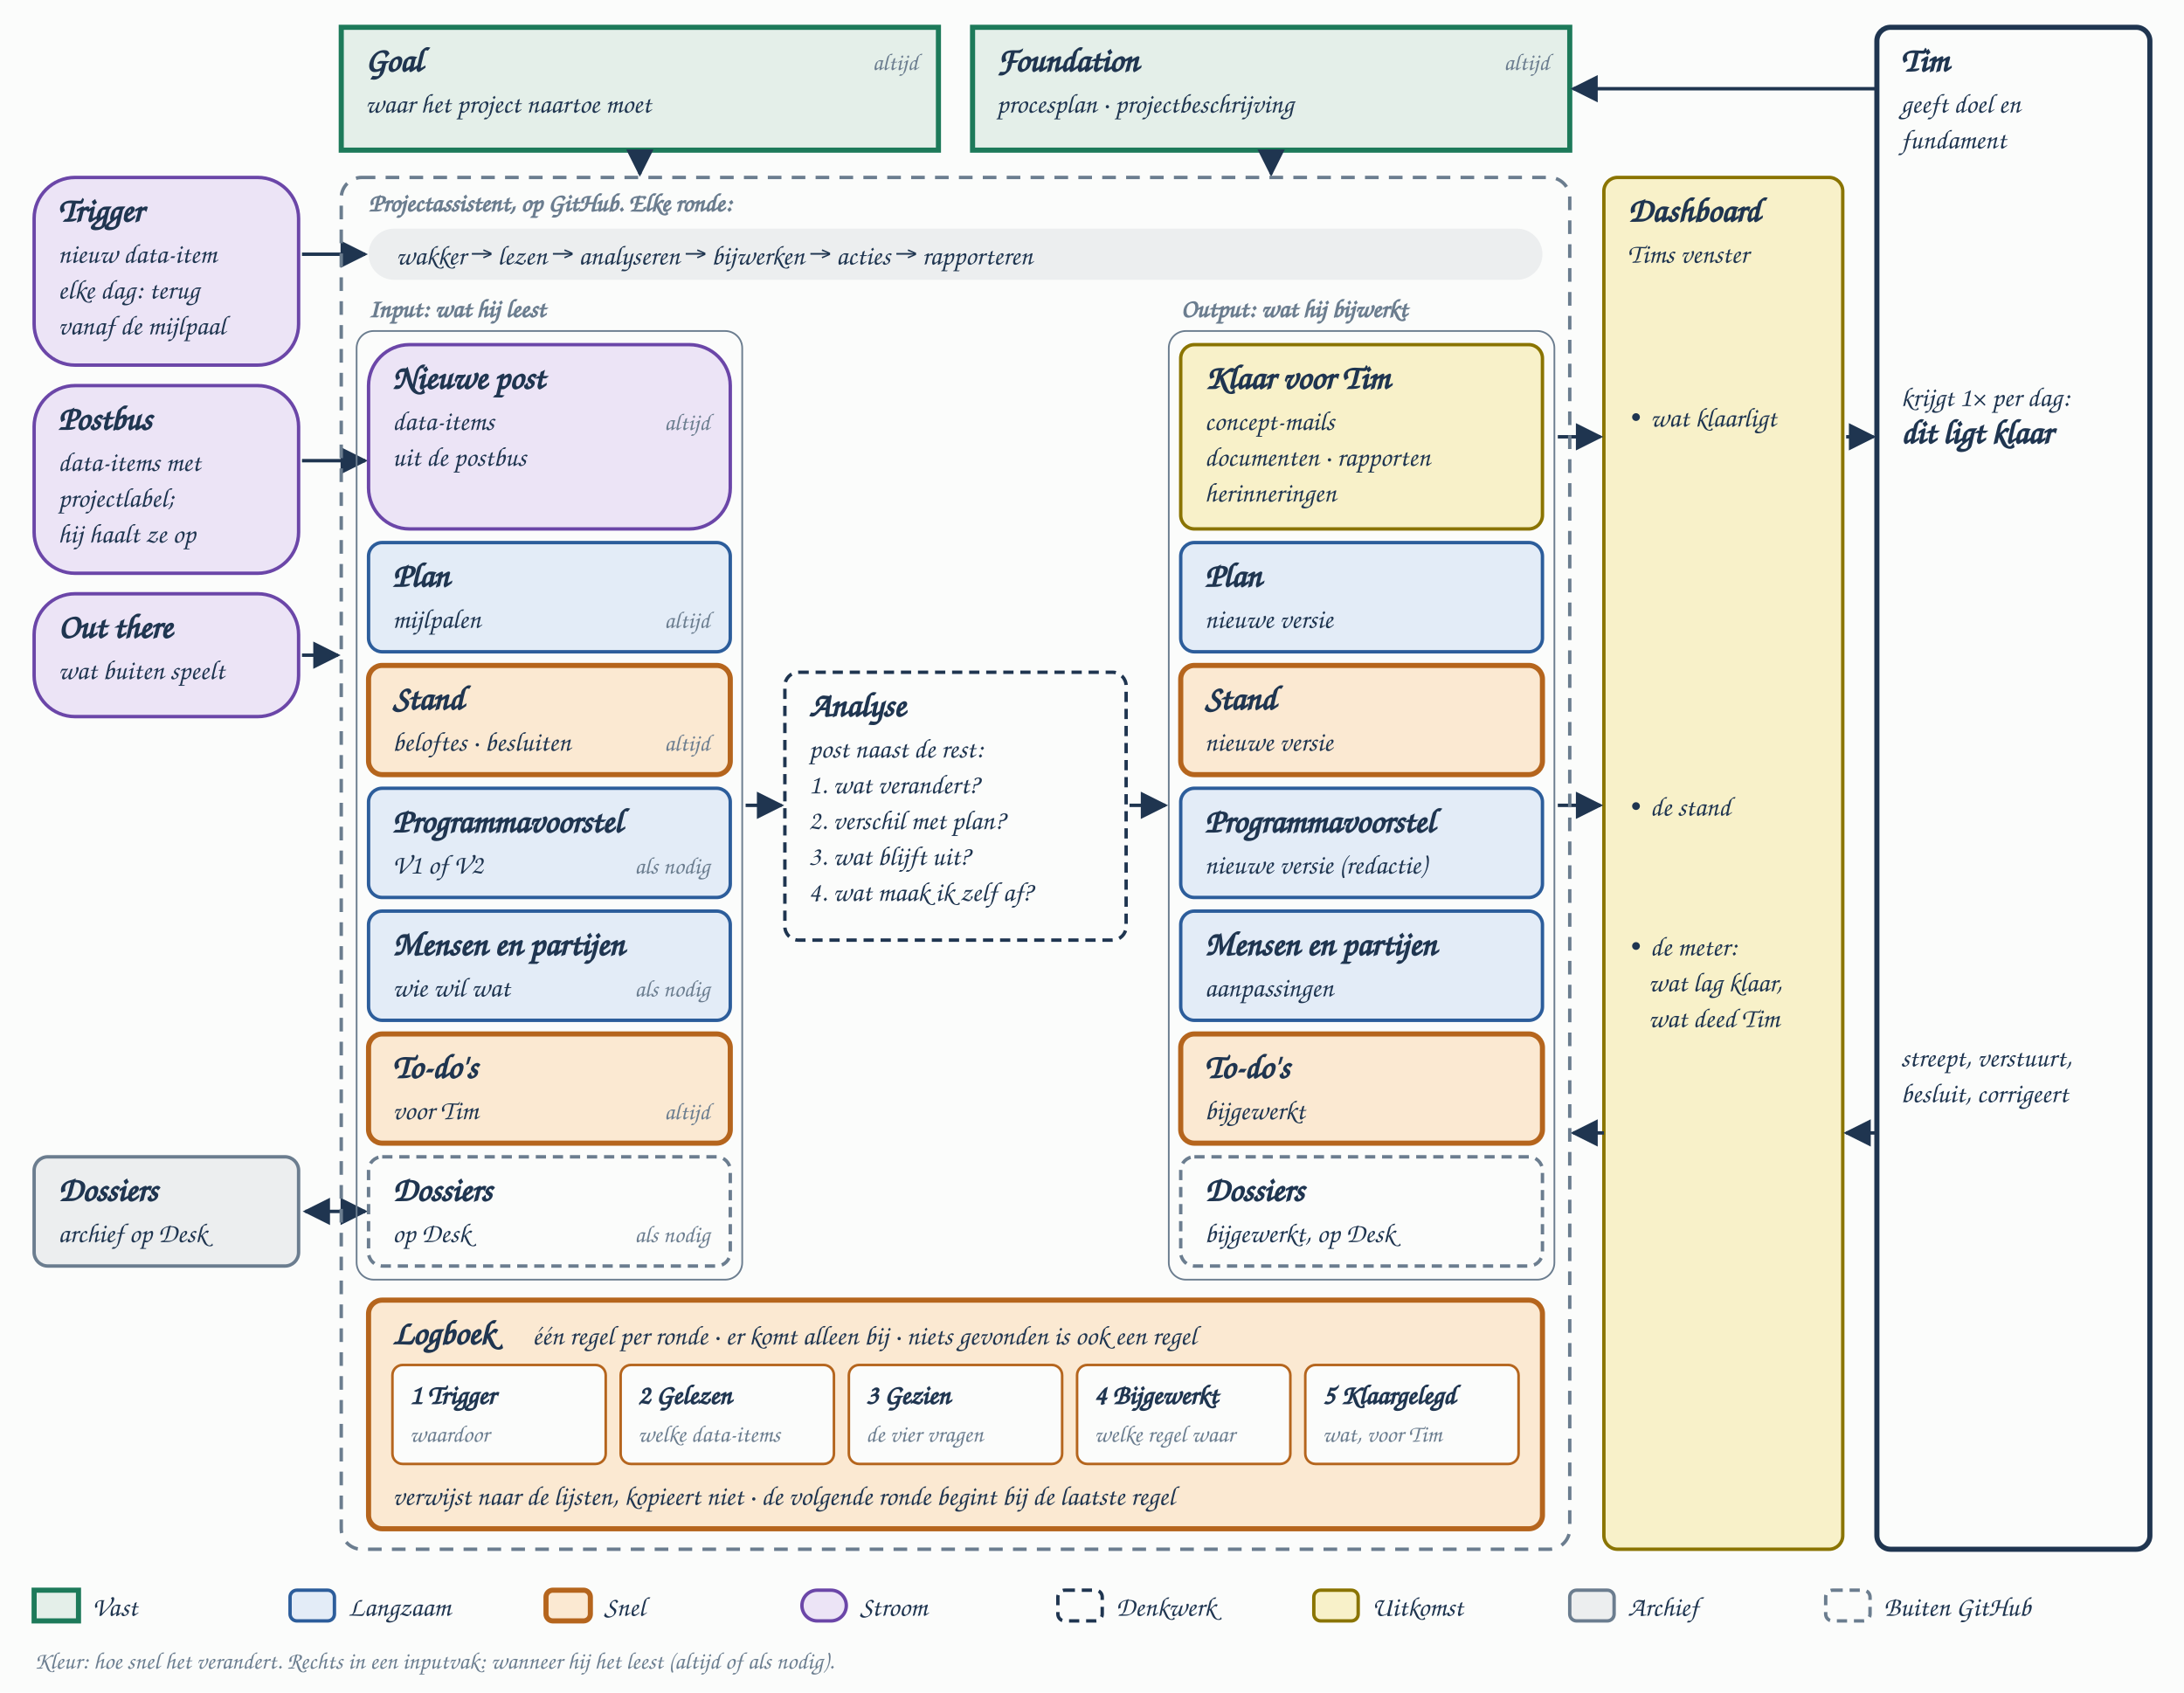
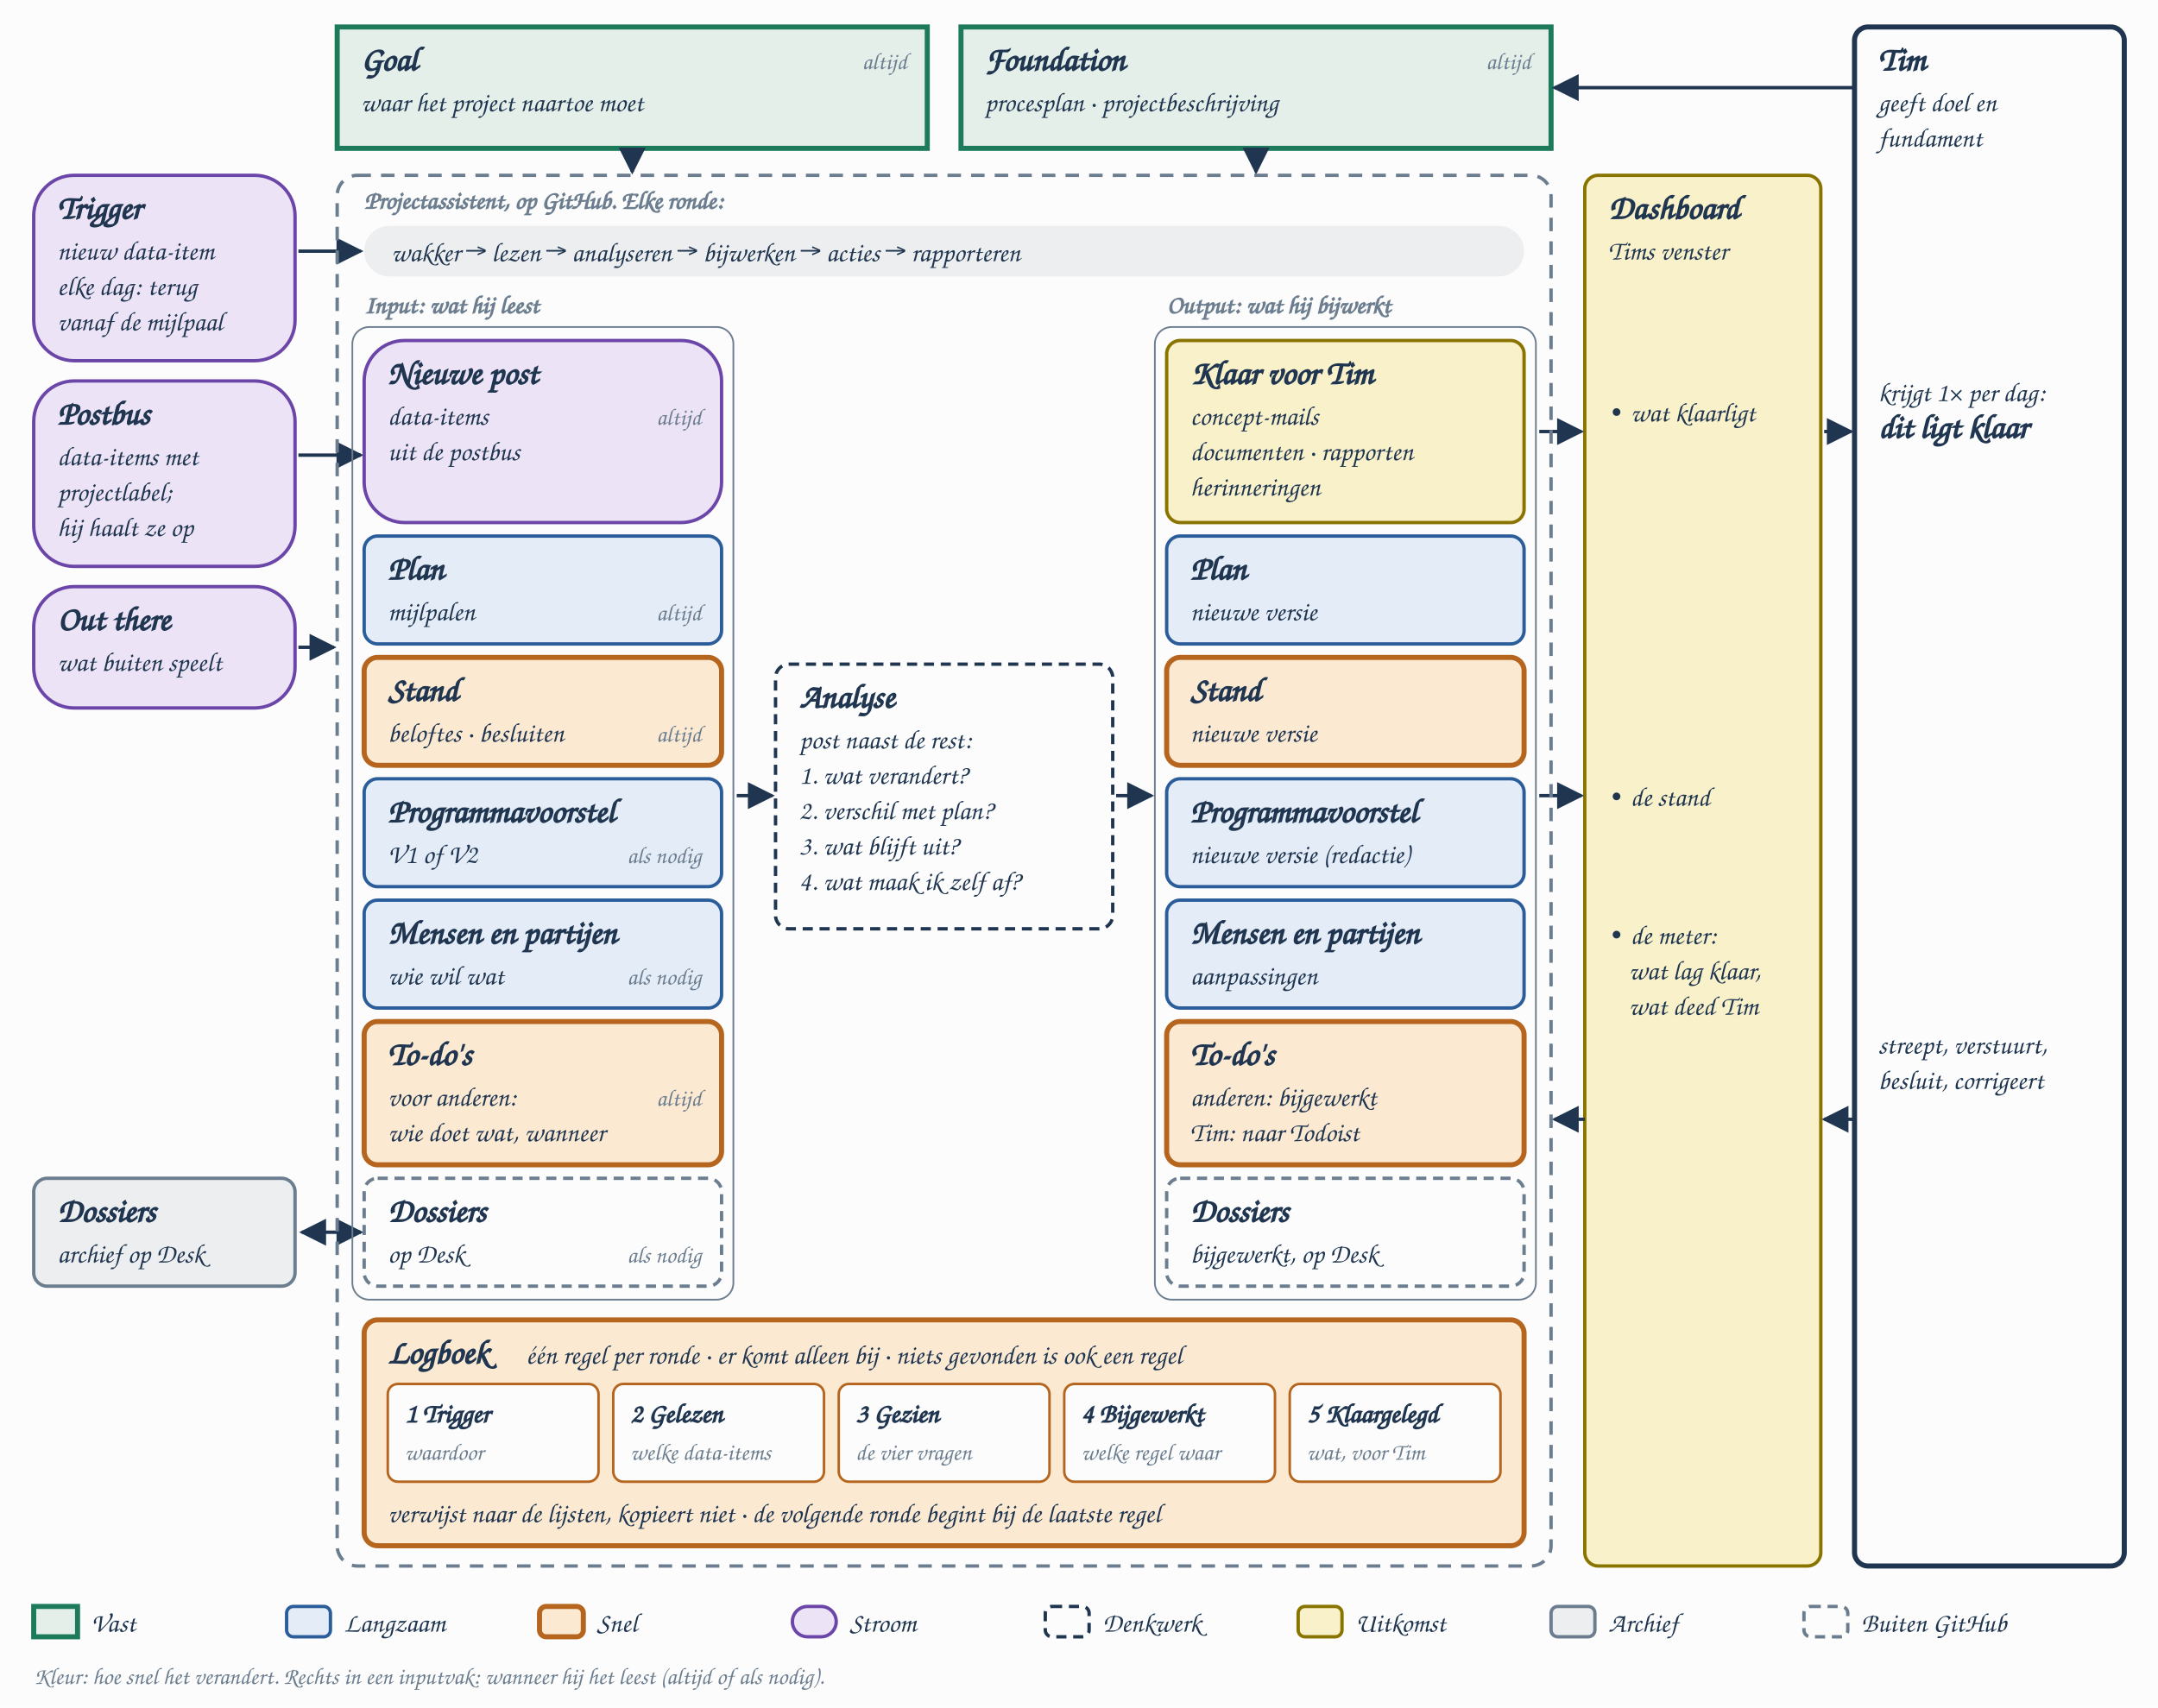
- <svg xmlns="http://www.w3.org/2000/svg" width="1280" height="992" viewBox="0 0 1280 992" role="img" aria-label="Containertekening van de projectassistent">
+ <svg xmlns="http://www.w3.org/2000/svg" width="1280" height="1013" viewBox="0 0 1280 1013" role="img" aria-label="Containertekening van de projectassistent">
  <style>text{fill:#1f3550;font-family:"Kalam","Comic Sans MS","Chalkboard SE",cursive}
.lbl{font-weight:700;font-size:20px}.sm{font-size:16px}.xs{font-size:14px;fill:#6b7d8f}
.clbl{font-size:15px;font-weight:700;fill:#6b7d8f}
.vak{font-size:16px;font-weight:700}
.cel{fill:#fbfcfb;stroke:#b5651d;stroke-width:1.5}
.b{stroke-width:2}
.vast{fill:#e4efe9;stroke:#1d7a5a;stroke-width:3}
.slow{fill:#e3ecf7;stroke:#2c5d9b}
.fast{fill:#fbe9d2;stroke:#b5651d;stroke-width:3}
.flow{fill:#ece4f6;stroke:#6b46a8}
.think{fill:#fbfcfb;stroke:#1f3550;stroke-dasharray:6 4}
.out{fill:#f8f1c9;stroke:#8a7400}
.arch{fill:#eceeef;stroke:#6b7d8f}
.ext{fill:none;stroke-dasharray:6 4}
.tim{fill:#fbfcfb;stroke:#1f3550;stroke-width:3}
.loop{fill:#eceeef}
.group{fill:none;stroke:#6b7d8f;stroke-width:1}
.container{fill:none;stroke:#6b7d8f;stroke-width:2;stroke-dasharray:8 6}
.arrow{stroke:#1f3550;stroke-width:2;fill:none;marker-end:url(#pijl)}.both{marker-start:url(#pijl)}.tip{fill:#1f3550}</style>
-   <rect width="1280" height="992" fill="#fbfcfb" />
+   <rect width="1280" height="1013" fill="#fbfcfb" />
  <defs>
    <marker id="pijl" viewBox="0 0 10 10" refX="9" refY="5" markerWidth="8" markerHeight="8" orient="auto-start-reverse">
      <path d="M0,0 L10,5 L0,10 z" class="tip" />
    </marker>
  </defs>
  <rect class="b vast" x="200" y="16" width="350" height="72" rx="0" />
  <text class="lbl" x="214" y="42">Goal</text>
  <text class="sm" x="214" y="66">waar het project naartoe moet</text>
  <text class="xs" text-anchor="end" x="538" y="41">altijd</text>
  <rect class="b vast" x="570" y="16" width="350" height="72" rx="0" />
  <text class="lbl" x="584" y="42">Foundation</text>
  <text class="sm" x="584" y="66">procesplan · projectbeschrijving</text>
  <text class="xs" text-anchor="end" x="908" y="41">altijd</text>
  <path class="arrow" d="M375,88 L375,102" />
  <path class="arrow" d="M745,88 L745,102" />
-   <rect class="b out" x="940" y="104" width="140" height="804" rx="8" />
+   <rect class="b out" x="940" y="104" width="140" height="825" rx="8" />
  <text class="lbl" x="954" y="130">Dashboard</text>
  <text class="sm" x="954" y="154">Tims venster</text>
  <text class="sm" x="954" y="250">• wat klaarligt</text>
  <text class="sm" x="954" y="478">• de stand</text>
  <text class="sm" x="954" y="560">• de meter:</text>
  <text class="sm" x="966" y="581">wat lag klaar,</text>
  <text class="sm" x="966" y="602">wat deed Tim</text>
  <path class="arrow" d="M913,256 L938,256" />
  <path class="arrow" d="M913,472 L938,472" />
-   <rect class="b tim" x="1100" y="16" width="160" height="892" rx="8" />
+   <rect class="b tim" x="1100" y="16" width="160" height="913" rx="8" />
  <text class="lbl" x="1114" y="42">Tim</text>
  <text class="sm" x="1114" y="66">geeft doel en</text>
  <text class="sm" x="1114" y="87">fundament</text>
  <path class="arrow" d="M1100,52 L922,52" />
  <text class="sm" x="1114" y="238">krijgt 1× per dag:</text>
  <text class="lbl" x="1114" y="260">dit ligt klaar</text>
  <path class="arrow" d="M1082,256 L1098,256" />
  <text class="sm" x="1114" y="625">streept, verstuurt,</text>
  <text class="sm" x="1114" y="646">besluit, corrigeert</text>
  <path class="arrow" d="M1100,664 L1082,664" />
  <path class="arrow" d="M940,664 L922,664" />
  <rect class="b flow" x="20" y="104" width="155" height="110" rx="24" />
  <text class="lbl" x="34" y="130">Trigger</text>
  <text class="sm" x="34" y="154">nieuw data-item</text>
  <text class="sm" x="34" y="175">elke dag: terug</text>
  <text class="sm" x="34" y="196">vanaf de mijlpaal</text>
  <path class="arrow" d="M177,149 L214,149" />
  <rect class="b flow" x="20" y="226" width="155" height="110" rx="24" />
  <text class="lbl" x="34" y="252">Postbus</text>
  <text class="sm" x="34" y="276">data-items met</text>
  <text class="sm" x="34" y="297">projectlabel;</text>
  <text class="sm" x="34" y="318">hij haalt ze op</text>
  <path class="arrow" d="M177,270 L214,270" />
  <rect class="b flow" x="20" y="348" width="155" height="72" rx="24" />
  <text class="lbl" x="34" y="374">Out there</text>
  <text class="sm" x="34" y="398">wat buiten speelt</text>
  <path class="arrow" d="M177,384 L198,384" />
-   <rect class="b arch" x="20" y="678" width="155" height="64" rx="8" />
-   <text class="lbl" x="34" y="704">Dossiers</text>
-   <text class="sm" x="34" y="728">archief op Desk</text>
-   <path class="arrow both" d="M179,710 L214,710" />
-   <rect class="container" x="200" y="104" width="720" height="804" rx="12" />
+   <rect class="b arch" x="20" y="699" width="155" height="64" rx="8" />
+   <text class="lbl" x="34" y="725">Dossiers</text>
+   <text class="sm" x="34" y="749">archief op Desk</text>
+   <path class="arrow both" d="M179,731 L214,731" />
+   <rect class="container" x="200" y="104" width="720" height="825" rx="12" />
  <text class="clbl" x="216" y="124">Projectassistent, op GitHub. Elke ronde:</text>
  <rect class="loop" x="216" y="134" width="688" height="30" rx="15" />
  <text class="sm" x="232" y="155">wakker → lezen → analyseren → bijwerken → acties → rapporteren</text>
  <text class="clbl" x="216" y="186">Input: wat hij leest</text>
  <text class="clbl" x="692" y="186">Output: wat hij bijwerkt</text>
-   <rect class="group" x="209" y="194" width="226" height="556" rx="10" />
-   <rect class="group" x="685" y="194" width="226" height="556" rx="10" />
+   <rect class="group" x="209" y="194" width="226" height="577" rx="10" />
+   <rect class="group" x="685" y="194" width="226" height="577" rx="10" />
  <rect class="b slow" x="216" y="318" width="212" height="64" rx="8" />
  <text class="lbl" x="230" y="344">Plan</text>
  <text class="sm" x="230" y="368">mijlpalen</text>
  <text class="xs" text-anchor="end" x="416" y="368">altijd</text>
  <rect class="b slow" x="692" y="318" width="212" height="64" rx="8" />
  <text class="lbl" x="706" y="344">Plan</text>
  <text class="sm" x="706" y="368">nieuwe versie</text>
  <rect class="b fast" x="216" y="390" width="212" height="64" rx="8" />
  <text class="lbl" x="230" y="416">Stand</text>
  <text class="sm" x="230" y="440">beloftes · besluiten</text>
  <text class="xs" text-anchor="end" x="416" y="440">altijd</text>
  <rect class="b fast" x="692" y="390" width="212" height="64" rx="8" />
  <text class="lbl" x="706" y="416">Stand</text>
  <text class="sm" x="706" y="440">nieuwe versie</text>
  <rect class="b slow" x="216" y="462" width="212" height="64" rx="8" />
  <text class="lbl" x="230" y="488">Programmavoorstel</text>
  <text class="sm" x="230" y="512">V1 of V2</text>
  <text class="xs" text-anchor="end" x="416" y="512">als nodig</text>
  <rect class="b slow" x="692" y="462" width="212" height="64" rx="8" />
  <text class="lbl" x="706" y="488">Programmavoorstel</text>
  <text class="sm" x="706" y="512">nieuwe versie (redactie)</text>
  <rect class="b slow" x="216" y="534" width="212" height="64" rx="8" />
  <text class="lbl" x="230" y="560">Mensen en partijen</text>
  <text class="sm" x="230" y="584">wie wil wat</text>
  <text class="xs" text-anchor="end" x="416" y="584">als nodig</text>
  <rect class="b slow" x="692" y="534" width="212" height="64" rx="8" />
  <text class="lbl" x="706" y="560">Mensen en partijen</text>
  <text class="sm" x="706" y="584">aanpassingen</text>
-   <rect class="b fast" x="216" y="606" width="212" height="64" rx="8" />
+   <rect class="b fast" x="216" y="606" width="212" height="85" rx="8" />
  <text class="lbl" x="230" y="632">To-do's</text>
-   <text class="sm" x="230" y="656">voor Tim</text>
+   <text class="sm" x="230" y="656">voor anderen:</text>
+   <text class="sm" x="230" y="677">wie doet wat, wanneer</text>
  <text class="xs" text-anchor="end" x="416" y="656">altijd</text>
-   <rect class="b fast" x="692" y="606" width="212" height="64" rx="8" />
+   <rect class="b fast" x="692" y="606" width="212" height="85" rx="8" />
  <text class="lbl" x="706" y="632">To-do's</text>
-   <text class="sm" x="706" y="656">bijgewerkt</text>
-   <rect class="b arch ext" x="216" y="678" width="212" height="64" rx="8" />
-   <text class="lbl" x="230" y="704">Dossiers</text>
-   <text class="sm" x="230" y="728">op Desk</text>
-   <text class="xs" text-anchor="end" x="416" y="728">als nodig</text>
-   <rect class="b arch ext" x="692" y="678" width="212" height="64" rx="8" />
-   <text class="lbl" x="706" y="704">Dossiers</text>
-   <text class="sm" x="706" y="728">bijgewerkt, op Desk</text>
+   <text class="sm" x="706" y="656">anderen: bijgewerkt</text>
+   <text class="sm" x="706" y="677">Tim: naar Todoist</text>
+   <rect class="b arch ext" x="216" y="699" width="212" height="64" rx="8" />
+   <text class="lbl" x="230" y="725">Dossiers</text>
+   <text class="sm" x="230" y="749">op Desk</text>
+   <text class="xs" text-anchor="end" x="416" y="749">als nodig</text>
+   <rect class="b arch ext" x="692" y="699" width="212" height="64" rx="8" />
+   <text class="lbl" x="706" y="725">Dossiers</text>
+   <text class="sm" x="706" y="749">bijgewerkt, op Desk</text>
  <rect class="b flow" x="216" y="202" width="212" height="108" rx="24" />
  <text class="lbl" x="230" y="228">Nieuwe post</text>
  <text class="sm" x="230" y="252">data-items</text>
  <text class="sm" x="230" y="273">uit de postbus</text>
  <text class="xs" text-anchor="end" x="416" y="252">altijd</text>
  <rect class="b out" x="692" y="202" width="212" height="108" rx="8" />
  <text class="lbl" x="706" y="228">Klaar voor Tim</text>
  <text class="sm" x="706" y="252">concept-mails</text>
  <text class="sm" x="706" y="273">documenten · rapporten</text>
  <text class="sm" x="706" y="294">herinneringen</text>
  <rect class="b think" x="460" y="394" width="200" height="157" rx="8" />
  <text class="lbl" x="474" y="420">Analyse</text>
  <text class="sm" x="474" y="444">post naast de rest:</text>
  <text class="sm" x="474" y="465">1. wat verandert?</text>
  <text class="sm" x="474" y="486">2. verschil met plan?</text>
  <text class="sm" x="474" y="507">3. wat blijft uit?</text>
  <text class="sm" x="474" y="528">4. wat maak ik zelf af?</text>
  <path class="arrow" d="M437,472 L458,472" />
  <path class="arrow" d="M662,472 L683,472" />
-   <rect class="b fast" x="216" y="762" width="688" height="134" rx="8" />
-   <text class="lbl" x="230" y="788">Logboek</text>
-   <text class="sm" x="312" y="788">één regel per ronde · er komt alleen bij · niets gevonden is ook een regel</text>
-   <rect class="cel" x="230" y="800" width="125" height="58" rx="6" />
-   <text class="vak" x="240" y="823">1 Trigger</text>
-   <text class="xs" x="240" y="845">waardoor</text>
-   <rect class="cel" x="363.75" y="800" width="125" height="58" rx="6" />
-   <text class="vak" x="373.75" y="823">2 Gelezen</text>
-   <text class="xs" x="373.75" y="845">welke data-items</text>
-   <rect class="cel" x="497.5" y="800" width="125" height="58" rx="6" />
-   <text class="vak" x="507.5" y="823">3 Gezien</text>
-   <text class="xs" x="507.5" y="845">de vier vragen</text>
-   <rect class="cel" x="631.25" y="800" width="125" height="58" rx="6" />
-   <text class="vak" x="641.25" y="823">4 Bijgewerkt</text>
-   <text class="xs" x="641.25" y="845">welke regel waar</text>
-   <rect class="cel" x="765" y="800" width="125" height="58" rx="6" />
-   <text class="vak" x="775" y="823">5 Klaargelegd</text>
-   <text class="xs" x="775" y="845">wat, voor Tim</text>
-   <text class="sm" x="230" y="882">verwijst naar de lijsten, kopieert niet · de volgende ronde begint bij de laatste regel</text>
-   <rect class="b vast" x="20" y="932" width="26" height="18" rx="0" />
-   <text class="sm" x="54" y="947">Vast</text>
-   <rect class="b slow" x="170" y="932" width="26" height="18" rx="4" />
-   <text class="sm" x="204" y="947">Langzaam</text>
-   <rect class="b fast" x="320" y="932" width="26" height="18" rx="4" />
-   <text class="sm" x="354" y="947">Snel</text>
-   <rect class="b flow" x="470" y="932" width="26" height="18" rx="9" />
-   <text class="sm" x="504" y="947">Stroom</text>
-   <rect class="b think" x="620" y="932" width="26" height="18" rx="4" />
-   <text class="sm" x="654" y="947">Denkwerk</text>
-   <rect class="b out" x="770" y="932" width="26" height="18" rx="4" />
-   <text class="sm" x="804" y="947">Uitkomst</text>
-   <rect class="b arch" x="920" y="932" width="26" height="18" rx="4" />
-   <text class="sm" x="954" y="947">Archief</text>
-   <rect class="b arch ext" x="1070" y="932" width="26" height="18" rx="4" />
-   <text class="sm" x="1104" y="947">Buiten GitHub</text>
-   <text class="xs" x="20" y="978">Kleur: hoe snel het verandert. Rechts in een inputvak: wanneer hij het leest (altijd of als nodig).</text>
+   <rect class="b fast" x="216" y="783" width="688" height="134" rx="8" />
+   <text class="lbl" x="230" y="809">Logboek</text>
+   <text class="sm" x="312" y="809">één regel per ronde · er komt alleen bij · niets gevonden is ook een regel</text>
+   <rect class="cel" x="230" y="821" width="125" height="58" rx="6" />
+   <text class="vak" x="240" y="844">1 Trigger</text>
+   <text class="xs" x="240" y="866">waardoor</text>
+   <rect class="cel" x="363.75" y="821" width="125" height="58" rx="6" />
+   <text class="vak" x="373.75" y="844">2 Gelezen</text>
+   <text class="xs" x="373.75" y="866">welke data-items</text>
+   <rect class="cel" x="497.5" y="821" width="125" height="58" rx="6" />
+   <text class="vak" x="507.5" y="844">3 Gezien</text>
+   <text class="xs" x="507.5" y="866">de vier vragen</text>
+   <rect class="cel" x="631.25" y="821" width="125" height="58" rx="6" />
+   <text class="vak" x="641.25" y="844">4 Bijgewerkt</text>
+   <text class="xs" x="641.25" y="866">welke regel waar</text>
+   <rect class="cel" x="765" y="821" width="125" height="58" rx="6" />
+   <text class="vak" x="775" y="844">5 Klaargelegd</text>
+   <text class="xs" x="775" y="866">wat, voor Tim</text>
+   <text class="sm" x="230" y="903">verwijst naar de lijsten, kopieert niet · de volgende ronde begint bij de laatste regel</text>
+   <rect class="b vast" x="20" y="953" width="26" height="18" rx="0" />
+   <text class="sm" x="54" y="968">Vast</text>
+   <rect class="b slow" x="170" y="953" width="26" height="18" rx="4" />
+   <text class="sm" x="204" y="968">Langzaam</text>
+   <rect class="b fast" x="320" y="953" width="26" height="18" rx="4" />
+   <text class="sm" x="354" y="968">Snel</text>
+   <rect class="b flow" x="470" y="953" width="26" height="18" rx="9" />
+   <text class="sm" x="504" y="968">Stroom</text>
+   <rect class="b think" x="620" y="953" width="26" height="18" rx="4" />
+   <text class="sm" x="654" y="968">Denkwerk</text>
+   <rect class="b out" x="770" y="953" width="26" height="18" rx="4" />
+   <text class="sm" x="804" y="968">Uitkomst</text>
+   <rect class="b arch" x="920" y="953" width="26" height="18" rx="4" />
+   <text class="sm" x="954" y="968">Archief</text>
+   <rect class="b arch ext" x="1070" y="953" width="26" height="18" rx="4" />
+   <text class="sm" x="1104" y="968">Buiten GitHub</text>
+   <text class="xs" x="20" y="999">Kleur: hoe snel het verandert. Rechts in een inputvak: wanneer hij het leest (altijd of als nodig).</text>
</svg>
